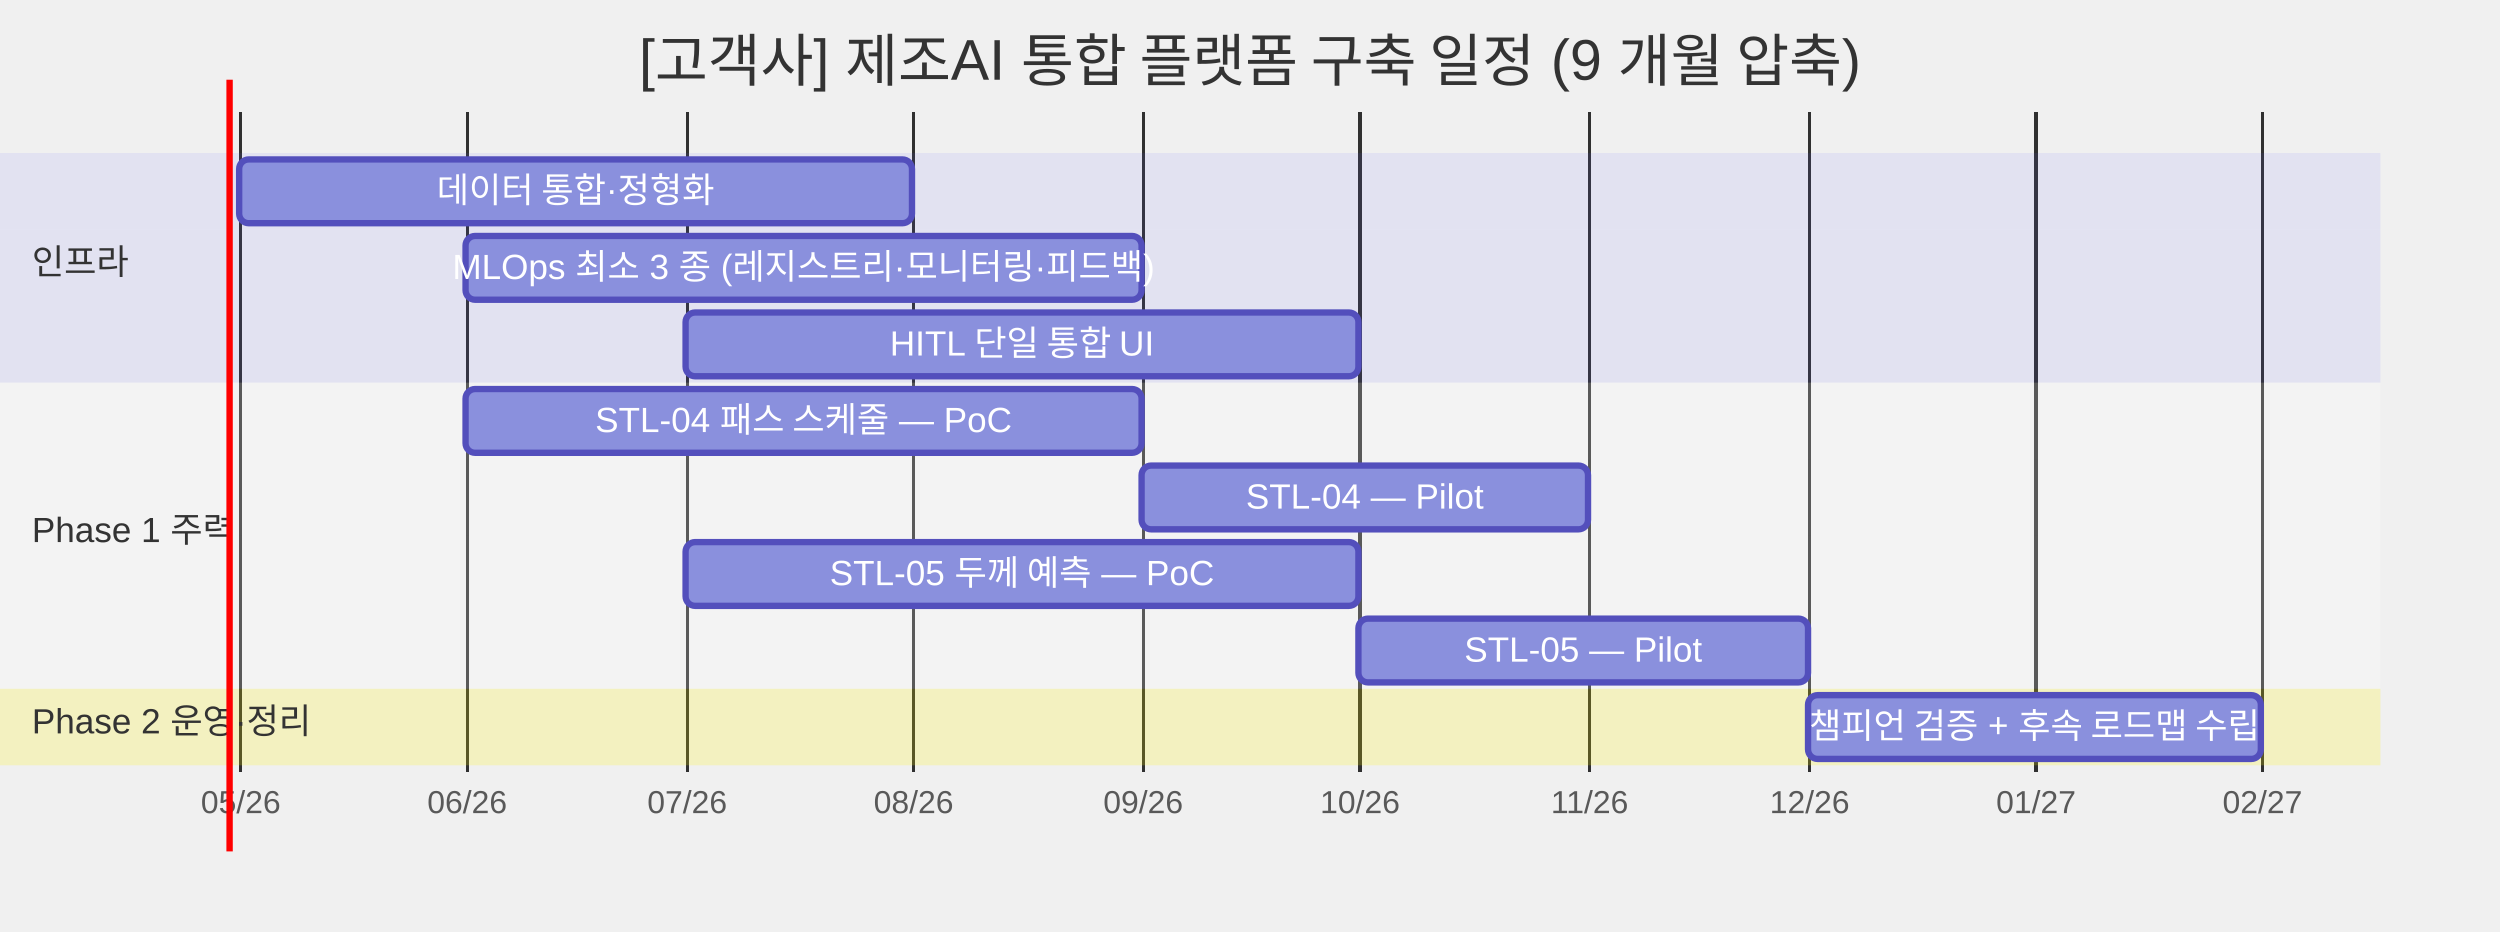
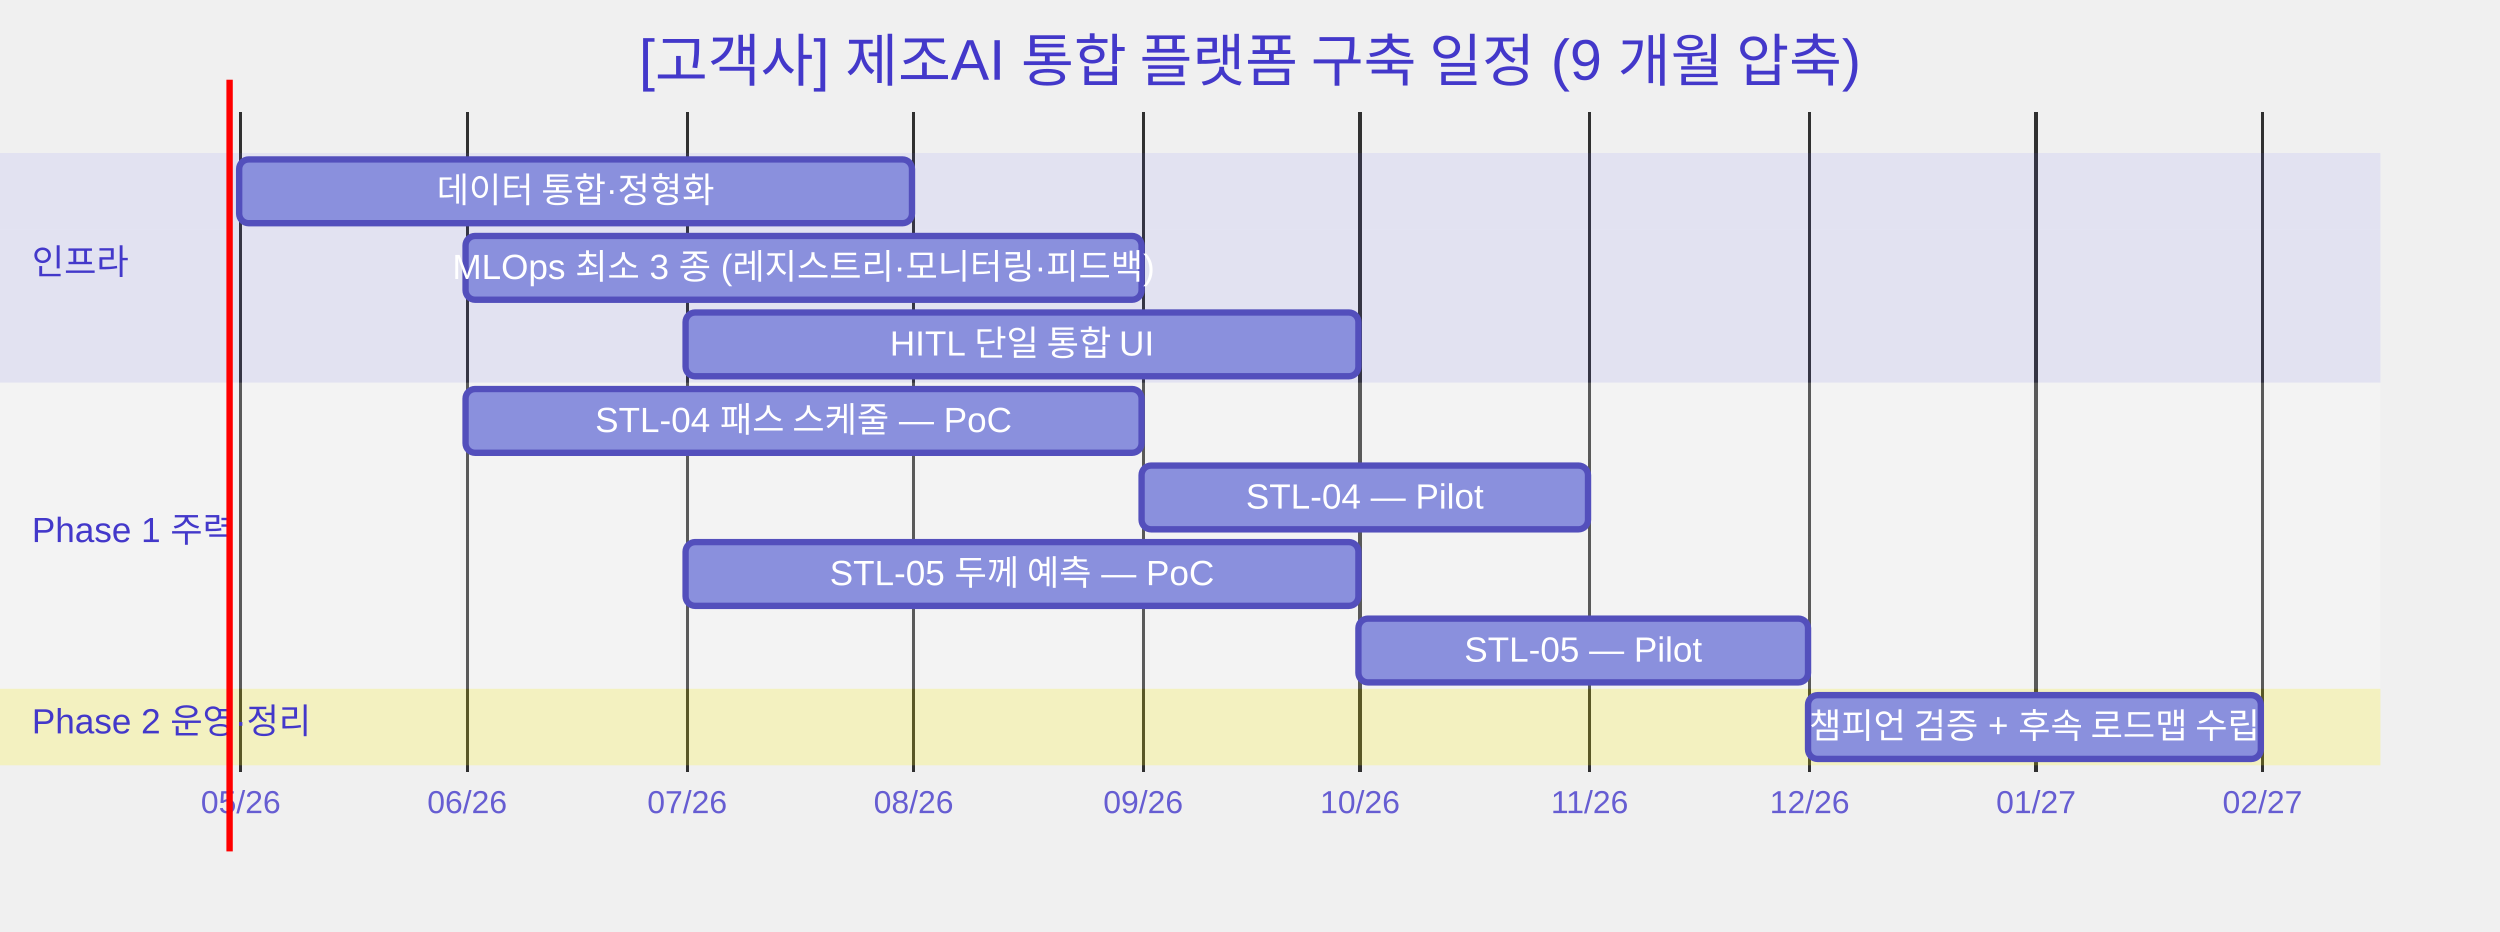
<svg xmlns="http://www.w3.org/2000/svg" id="my-svg" width="100%" viewBox="0 0 784 292" style="max-width: 784px; background-color: white;" role="graphics-document document" aria-roledescription="gantt">
-   <style>#my-svg{font-family:"trebuchet ms",verdana,arial,sans-serif;font-size:16px;fill:#333;}@keyframes edge-animation-frame{from{stroke-dashoffset:0;}}@keyframes dash{to{stroke-dashoffset:0;}}#my-svg .edge-animation-slow{stroke-dasharray:9,5!important;stroke-dashoffset:900;animation:dash 50s linear infinite;stroke-linecap:round;}#my-svg .edge-animation-fast{stroke-dasharray:9,5!important;stroke-dashoffset:900;animation:dash 20s linear infinite;stroke-linecap:round;}#my-svg .error-icon{fill:#552222;}#my-svg .error-text{fill:#552222;stroke:#552222;}#my-svg .edge-thickness-normal{stroke-width:1px;}#my-svg .edge-thickness-thick{stroke-width:3.5px;}#my-svg .edge-pattern-solid{stroke-dasharray:0;}#my-svg .edge-thickness-invisible{stroke-width:0;fill:none;}#my-svg .edge-pattern-dashed{stroke-dasharray:3;}#my-svg .edge-pattern-dotted{stroke-dasharray:2;}#my-svg .marker{fill:#333333;stroke:#333333;}#my-svg .marker.cross{stroke:#333333;}#my-svg svg{font-family:"trebuchet ms",verdana,arial,sans-serif;font-size:16px;}#my-svg p{margin:0;}#my-svg .mermaid-main-font{font-family:"trebuchet ms",verdana,arial,sans-serif;}#my-svg .exclude-range{fill:#eeeeee;}#my-svg .section{stroke:none;opacity:0.2;}#my-svg .section0{fill:rgba(102, 102, 255, 0.49);}#my-svg .section2{fill:#fff400;}#my-svg .section1,#my-svg .section3{fill:white;opacity:0.2;}#my-svg .sectionTitle0{fill:#333;}#my-svg .sectionTitle1{fill:#333;}#my-svg .sectionTitle2{fill:#333;}#my-svg .sectionTitle3{fill:#333;}#my-svg .sectionTitle{text-anchor:start;font-family:"trebuchet ms",verdana,arial,sans-serif;}#my-svg .grid .tick{stroke:lightgrey;opacity:0.8;shape-rendering:crispEdges;}#my-svg .grid .tick text{font-family:"trebuchet ms",verdana,arial,sans-serif;fill:#333;}#my-svg .grid path{stroke-width:0;}#my-svg .today{fill:none;stroke:red;stroke-width:2px;}#my-svg .task{stroke-width:2;}#my-svg .taskText{text-anchor:middle;font-family:"trebuchet ms",verdana,arial,sans-serif;}#my-svg .taskTextOutsideRight{fill:black;text-anchor:start;font-family:"trebuchet ms",verdana,arial,sans-serif;}#my-svg .taskTextOutsideLeft{fill:black;text-anchor:end;}#my-svg .task.clickable{cursor:pointer;}#my-svg .taskText.clickable{cursor:pointer;fill:#003163!important;font-weight:bold;}#my-svg .taskTextOutsideLeft.clickable{cursor:pointer;fill:#003163!important;font-weight:bold;}#my-svg .taskTextOutsideRight.clickable{cursor:pointer;fill:#003163!important;font-weight:bold;}#my-svg .taskText0,#my-svg .taskText1,#my-svg .taskText2,#my-svg .taskText3{fill:white;}#my-svg .task0,#my-svg .task1,#my-svg .task2,#my-svg .task3{fill:#8a90dd;stroke:#534fbc;}#my-svg .taskTextOutside0,#my-svg .taskTextOutside2{fill:black;}#my-svg .taskTextOutside1,#my-svg .taskTextOutside3{fill:black;}#my-svg .active0,#my-svg .active1,#my-svg .active2,#my-svg .active3{fill:#bfc7ff;stroke:#534fbc;}#my-svg .activeText0,#my-svg .activeText1,#my-svg .activeText2,#my-svg .activeText3{fill:black!important;}#my-svg .done0,#my-svg .done1,#my-svg .done2,#my-svg .done3{stroke:grey;fill:lightgrey;stroke-width:2;}#my-svg .doneText0,#my-svg .doneText1,#my-svg .doneText2,#my-svg .doneText3{fill:black!important;}#my-svg .doneText0.taskTextOutsideLeft,#my-svg .doneText0.taskTextOutsideRight,#my-svg .doneText1.taskTextOutsideLeft,#my-svg .doneText1.taskTextOutsideRight,#my-svg .doneText2.taskTextOutsideLeft,#my-svg .doneText2.taskTextOutsideRight,#my-svg .doneText3.taskTextOutsideLeft,#my-svg .doneText3.taskTextOutsideRight{fill:black!important;}#my-svg .crit0,#my-svg .crit1,#my-svg .crit2,#my-svg .crit3{stroke:#ff8888;fill:red;stroke-width:2;}#my-svg .activeCrit0,#my-svg .activeCrit1,#my-svg .activeCrit2,#my-svg .activeCrit3{stroke:#ff8888;fill:#bfc7ff;stroke-width:2;}#my-svg .doneCrit0,#my-svg .doneCrit1,#my-svg .doneCrit2,#my-svg .doneCrit3{stroke:#ff8888;fill:lightgrey;stroke-width:2;cursor:pointer;shape-rendering:crispEdges;}#my-svg .milestone{transform:rotate(45deg) scale(0.8,0.8);}#my-svg .milestoneText{font-style:italic;}#my-svg .doneCritText0,#my-svg .doneCritText1,#my-svg .doneCritText2,#my-svg .doneCritText3{fill:black!important;}#my-svg .doneCritText0.taskTextOutsideLeft,#my-svg .doneCritText0.taskTextOutsideRight,#my-svg .doneCritText1.taskTextOutsideLeft,#my-svg .doneCritText1.taskTextOutsideRight,#my-svg .doneCritText2.taskTextOutsideLeft,#my-svg .doneCritText2.taskTextOutsideRight,#my-svg .doneCritText3.taskTextOutsideLeft,#my-svg .doneCritText3.taskTextOutsideRight{fill:black!important;}#my-svg .vert{stroke:navy;}#my-svg .vertText{font-size:15px;text-anchor:middle;fill:navy!important;}#my-svg .activeCritText0,#my-svg .activeCritText1,#my-svg .activeCritText2,#my-svg .activeCritText3{fill:black!important;}#my-svg .titleText{text-anchor:middle;font-size:18px;fill:#333;font-family:"trebuchet ms",verdana,arial,sans-serif;}#my-svg .node .neo-node{stroke:#9370DB;}#my-svg [data-look="neo"].node rect,#my-svg [data-look="neo"].cluster rect,#my-svg [data-look="neo"].node polygon{stroke:#9370DB;filter:drop-shadow(1px 2px 2px rgba(185, 185, 185, 1));}#my-svg [data-look="neo"].node path{stroke:#9370DB;stroke-width:1px;}#my-svg [data-look="neo"].node .outer-path{filter:drop-shadow(1px 2px 2px rgba(185, 185, 185, 1));}#my-svg [data-look="neo"].node .neo-line path{stroke:#9370DB;filter:none;}#my-svg [data-look="neo"].node circle{stroke:#9370DB;filter:drop-shadow(1px 2px 2px rgba(185, 185, 185, 1));}#my-svg [data-look="neo"].node circle .state-start{fill:#000000;}#my-svg [data-look="neo"].icon-shape .icon{fill:#9370DB;filter:drop-shadow(1px 2px 2px rgba(185, 185, 185, 1));}#my-svg [data-look="neo"].icon-shape .icon-neo path{stroke:#9370DB;filter:drop-shadow(1px 2px 2px rgba(185, 185, 185, 1));}#my-svg :root{--mermaid-font-family:"trebuchet ms",verdana,arial,sans-serif;}</style>
+   <style>#my-svg{font-family:"Pretendard",verdana,arial,sans-serif;font-size:16px;fill:#4338CA;}@keyframes edge-animation-frame{from{stroke-dashoffset:0;}}@keyframes dash{to{stroke-dashoffset:0;}}#my-svg .edge-animation-slow{stroke-dasharray:9,5!important;stroke-dashoffset:900;animation:dash 50s linear infinite;stroke-linecap:round;}#my-svg .edge-animation-fast{stroke-dasharray:9,5!important;stroke-dashoffset:900;animation:dash 20s linear infinite;stroke-linecap:round;}#my-svg .error-icon{fill:#552222;}#my-svg .error-text{fill:#552222;stroke:#552222;}#my-svg .edge-thickness-normal{stroke-width:1px;}#my-svg .edge-thickness-thick{stroke-width:3.5px;}#my-svg .edge-pattern-solid{stroke-dasharray:0;}#my-svg .edge-thickness-invisible{stroke-width:0;fill:none;}#my-svg .edge-pattern-dashed{stroke-dasharray:3;}#my-svg .edge-pattern-dotted{stroke-dasharray:2;}#my-svg .marker{fill:#333333;stroke:#333333;}#my-svg .marker.cross{stroke:#333333;}#my-svg svg{font-family:"Pretendard",verdana,arial,sans-serif;font-size:16px;}#my-svg p{margin:0;}#my-svg .mermaid-main-font{font-family:"Pretendard",verdana,arial,sans-serif;}#my-svg .exclude-range{fill:#eeeeee;}#my-svg .section{stroke:none;opacity:0.2;}#my-svg .section0{fill:rgba(102, 102, 255, 0.49);}#my-svg .section2{fill:#fff400;}#my-svg .section1,#my-svg .section3{fill:white;opacity:0.2;}#my-svg .sectionTitle0{fill:#4338CA;}#my-svg .sectionTitle1{fill:#4338CA;}#my-svg .sectionTitle2{fill:#4338CA;}#my-svg .sectionTitle3{fill:#4338CA;}#my-svg .sectionTitle{text-anchor:start;font-family:"Pretendard",verdana,arial,sans-serif;}#my-svg .grid .tick{stroke:lightgrey;opacity:0.8;shape-rendering:crispEdges;}#my-svg .grid .tick text{font-family:"Pretendard",verdana,arial,sans-serif;fill:#4338CA;}#my-svg .grid path{stroke-width:0;}#my-svg .today{fill:none;stroke:red;stroke-width:2px;}#my-svg .task{stroke-width:2;}#my-svg .taskText{text-anchor:middle;font-family:"Pretendard",verdana,arial,sans-serif;}#my-svg .taskTextOutsideRight{fill:black;text-anchor:start;font-family:"Pretendard",verdana,arial,sans-serif;}#my-svg .taskTextOutsideLeft{fill:black;text-anchor:end;}#my-svg .task.clickable{cursor:pointer;}#my-svg .taskText.clickable{cursor:pointer;fill:#003163!important;font-weight:bold;}#my-svg .taskTextOutsideLeft.clickable{cursor:pointer;fill:#003163!important;font-weight:bold;}#my-svg .taskTextOutsideRight.clickable{cursor:pointer;fill:#003163!important;font-weight:bold;}#my-svg .taskText0,#my-svg .taskText1,#my-svg .taskText2,#my-svg .taskText3{fill:white;}#my-svg .task0,#my-svg .task1,#my-svg .task2,#my-svg .task3{fill:#8a90dd;stroke:#534fbc;}#my-svg .taskTextOutside0,#my-svg .taskTextOutside2{fill:black;}#my-svg .taskTextOutside1,#my-svg .taskTextOutside3{fill:black;}#my-svg .active0,#my-svg .active1,#my-svg .active2,#my-svg .active3{fill:#bfc7ff;stroke:#534fbc;}#my-svg .activeText0,#my-svg .activeText1,#my-svg .activeText2,#my-svg .activeText3{fill:black!important;}#my-svg .done0,#my-svg .done1,#my-svg .done2,#my-svg .done3{stroke:grey;fill:lightgrey;stroke-width:2;}#my-svg .doneText0,#my-svg .doneText1,#my-svg .doneText2,#my-svg .doneText3{fill:black!important;}#my-svg .doneText0.taskTextOutsideLeft,#my-svg .doneText0.taskTextOutsideRight,#my-svg .doneText1.taskTextOutsideLeft,#my-svg .doneText1.taskTextOutsideRight,#my-svg .doneText2.taskTextOutsideLeft,#my-svg .doneText2.taskTextOutsideRight,#my-svg .doneText3.taskTextOutsideLeft,#my-svg .doneText3.taskTextOutsideRight{fill:black!important;}#my-svg .crit0,#my-svg .crit1,#my-svg .crit2,#my-svg .crit3{stroke:#ff8888;fill:red;stroke-width:2;}#my-svg .activeCrit0,#my-svg .activeCrit1,#my-svg .activeCrit2,#my-svg .activeCrit3{stroke:#ff8888;fill:#bfc7ff;stroke-width:2;}#my-svg .doneCrit0,#my-svg .doneCrit1,#my-svg .doneCrit2,#my-svg .doneCrit3{stroke:#ff8888;fill:lightgrey;stroke-width:2;cursor:pointer;shape-rendering:crispEdges;}#my-svg .milestone{transform:rotate(45deg) scale(0.8,0.8);}#my-svg .milestoneText{font-style:italic;}#my-svg .doneCritText0,#my-svg .doneCritText1,#my-svg .doneCritText2,#my-svg .doneCritText3{fill:black!important;}#my-svg .doneCritText0.taskTextOutsideLeft,#my-svg .doneCritText0.taskTextOutsideRight,#my-svg .doneCritText1.taskTextOutsideLeft,#my-svg .doneCritText1.taskTextOutsideRight,#my-svg .doneCritText2.taskTextOutsideLeft,#my-svg .doneCritText2.taskTextOutsideRight,#my-svg .doneCritText3.taskTextOutsideLeft,#my-svg .doneCritText3.taskTextOutsideRight{fill:black!important;}#my-svg .vert{stroke:navy;}#my-svg .vertText{font-size:15px;text-anchor:middle;fill:navy!important;}#my-svg .activeCritText0,#my-svg .activeCritText1,#my-svg .activeCritText2,#my-svg .activeCritText3{fill:black!important;}#my-svg .titleText{text-anchor:middle;font-size:18px;fill:#4338CA;font-family:"Pretendard",verdana,arial,sans-serif;}#my-svg .node .neo-node{stroke:#818CF8;}#my-svg [data-look="neo"].node rect,#my-svg [data-look="neo"].cluster rect,#my-svg [data-look="neo"].node polygon{stroke:#818CF8;filter:drop-shadow(1px 2px 2px rgba(185, 185, 185, 1));}#my-svg [data-look="neo"].node path{stroke:#818CF8;stroke-width:1px;}#my-svg [data-look="neo"].node .outer-path{filter:drop-shadow(1px 2px 2px rgba(185, 185, 185, 1));}#my-svg [data-look="neo"].node .neo-line path{stroke:#818CF8;filter:none;}#my-svg [data-look="neo"].node circle{stroke:#818CF8;filter:drop-shadow(1px 2px 2px rgba(185, 185, 185, 1));}#my-svg [data-look="neo"].node circle .state-start{fill:#000000;}#my-svg [data-look="neo"].icon-shape .icon{fill:#818CF8;filter:drop-shadow(1px 2px 2px rgba(185, 185, 185, 1));}#my-svg [data-look="neo"].icon-shape .icon-neo path{stroke:#818CF8;filter:drop-shadow(1px 2px 2px rgba(185, 185, 185, 1));}#my-svg :root{--mermaid-font-family:"Pretendard",verdana,arial,sans-serif;}</style>
  <g />
  <g class="grid" transform="translate(75, 242)" fill="none" font-size="10" font-family="sans-serif" text-anchor="middle">
    <path class="domain" stroke="currentColor" d="M0.5,-207V0.5H634.5V-207" />
    <g class="tick" opacity="1" transform="translate(0.5,0)">
      <line stroke="currentColor" y2="-207" />
      <text fill="#000" y="3" dy="1em" stroke="none" font-size="10" style="text-anchor: middle;"> 05/26</text>
    </g>
    <g class="tick" opacity="1" transform="translate(71.5,0)">
      <line stroke="currentColor" y2="-207" />
      <text fill="#000" y="3" dy="1em" stroke="none" font-size="10" style="text-anchor: middle;"> 06/26</text>
    </g>
    <g class="tick" opacity="1" transform="translate(140.5,0)">
      <line stroke="currentColor" y2="-207" />
      <text fill="#000" y="3" dy="1em" stroke="none" font-size="10" style="text-anchor: middle;"> 07/26</text>
    </g>
    <g class="tick" opacity="1" transform="translate(211.5,0)">
      <line stroke="currentColor" y2="-207" />
      <text fill="#000" y="3" dy="1em" stroke="none" font-size="10" style="text-anchor: middle;"> 08/26</text>
    </g>
    <g class="tick" opacity="1" transform="translate(283.5,0)">
      <line stroke="currentColor" y2="-207" />
      <text fill="#000" y="3" dy="1em" stroke="none" font-size="10" style="text-anchor: middle;"> 09/26</text>
    </g>
    <g class="tick" opacity="1" transform="translate(351.5,0)">
      <line stroke="currentColor" y2="-207" />
      <text fill="#000" y="3" dy="1em" stroke="none" font-size="10" style="text-anchor: middle;"> 10/26</text>
    </g>
    <g class="tick" opacity="1" transform="translate(423.5,0)">
      <line stroke="currentColor" y2="-207" />
      <text fill="#000" y="3" dy="1em" stroke="none" font-size="10" style="text-anchor: middle;"> 11/26</text>
    </g>
    <g class="tick" opacity="1" transform="translate(492.5,0)">
      <line stroke="currentColor" y2="-207" />
      <text fill="#000" y="3" dy="1em" stroke="none" font-size="10" style="text-anchor: middle;"> 12/26</text>
    </g>
    <g class="tick" opacity="1" transform="translate(563.5,0)">
      <line stroke="currentColor" y2="-207" />
      <text fill="#000" y="3" dy="1em" stroke="none" font-size="10" style="text-anchor: middle;"> 01/27</text>
    </g>
    <g class="tick" opacity="1" transform="translate(634.5,0)">
      <line stroke="currentColor" y2="-207" />
      <text fill="#000" y="3" dy="1em" stroke="none" font-size="10" style="text-anchor: middle;"> 02/27</text>
    </g>
  </g>
  <g>
    <rect x="0" y="48" width="746.5" height="24" class="section section0" />
    <rect x="0" y="72" width="746.5" height="24" class="section section0" />
    <rect x="0" y="120" width="746.5" height="24" class="section section1" />
    <rect x="0" y="96" width="746.5" height="24" class="section section0" />
    <rect x="0" y="168" width="746.5" height="24" class="section section1" />
    <rect x="0" y="144" width="746.5" height="24" class="section section1" />
    <rect x="0" y="192" width="746.5" height="24" class="section section1" />
    <rect x="0" y="216" width="746.5" height="24" class="section section2" />
  </g>
  <g>
    <rect id="my-svg-p1-1" rx="3" ry="3" x="75" y="50" width="211" height="20" transform-origin="180.5px 60px" class="task task0" />
    <rect id="my-svg-p1-2" rx="3" ry="3" x="146" y="74" width="212" height="20" transform-origin="252px 84px" class="task task0" />
    <rect id="my-svg-p1-4" rx="3" ry="3" x="146" y="122" width="212" height="20" transform-origin="252px 132px" class="task task1" />
    <rect id="my-svg-p1-3" rx="3" ry="3" x="215" y="98" width="211" height="20" transform-origin="320.5px 108px" class="task task0" />
    <rect id="my-svg-p1-6" rx="3" ry="3" x="215" y="170" width="211" height="20" transform-origin="320.5px 180px" class="task task1" />
    <rect id="my-svg-p1-5" rx="3" ry="3" x="358" y="146" width="140" height="20" transform-origin="428px 156px" class="task task1" />
    <rect id="my-svg-p1-7" rx="3" ry="3" x="426" y="194" width="141" height="20" transform-origin="496.5px 204px" class="task task1" />
    <rect id="my-svg-p2-1" rx="3" ry="3" x="567" y="218" width="142" height="20" transform-origin="638px 228px" class="task task2" />
    <text id="my-svg-p1-1-text" font-size="11" x="180.5" y="63.5" class="taskText taskText0  width-83.484375">데이터 통합·정형화                       </text>
    <text id="my-svg-p1-2-text" font-size="11" x="252" y="87.5" class="taskText taskText0  width-209.28125">MLOps 최소 3 종 (레지스트리·모니터링·피드백) </text>
    <text id="my-svg-p1-4-text" font-size="11" x="252" y="135.5" class="taskText taskText1  width-119.84375">STL-04 패스 스케줄 — PoC                  </text>
    <text id="my-svg-p1-3-text" font-size="11" x="320.5" y="111.5" class="taskText taskText0  width-80.015625">HITL 단일 통합 UI                          </text>
    <text id="my-svg-p1-6-text" font-size="11" x="320.5" y="183.5" class="taskText taskText1  width-110.328125">STL-05 두께 예측 — PoC                    </text>
    <text id="my-svg-p1-5-text" font-size="11" x="428" y="159.5" class="taskText taskText1  width-69.796875">STL-04 — Pilot                            </text>
    <text id="my-svg-p1-7-text" font-size="11" x="496.5" y="207.5" class="taskText taskText1  width-69.796875">STL-05 — Pilot                            </text>
    <text id="my-svg-p2-1-text" font-size="11" x="638" y="231.5" class="taskText taskText2  width-136.53125">챔피언 검증 + 후속 로드맵 수립             </text>
  </g>
  <g>
    <text dy="0em" x="10" y="86" font-size="11" class="sectionTitle sectionTitle0">
      <tspan alignment-baseline="central" x="10">인프라</tspan>
    </text>
    <text dy="0em" x="10" y="170" font-size="11" class="sectionTitle sectionTitle1">
      <tspan alignment-baseline="central" x="10">Phase 1 주력</tspan>
    </text>
    <text dy="0em" x="10" y="230" font-size="11" class="sectionTitle sectionTitle2">
      <tspan alignment-baseline="central" x="10">Phase 2 운영·정리</tspan>
    </text>
  </g>
  <g class="today">
    <line x1="72" x2="72" y1="25" y2="267" class="today" />
  </g>
  <text x="392" y="25" class="titleText">[고객사] 제조AI 통합 플랫폼 구축 일정 (9 개월 압축)</text>
</svg>
